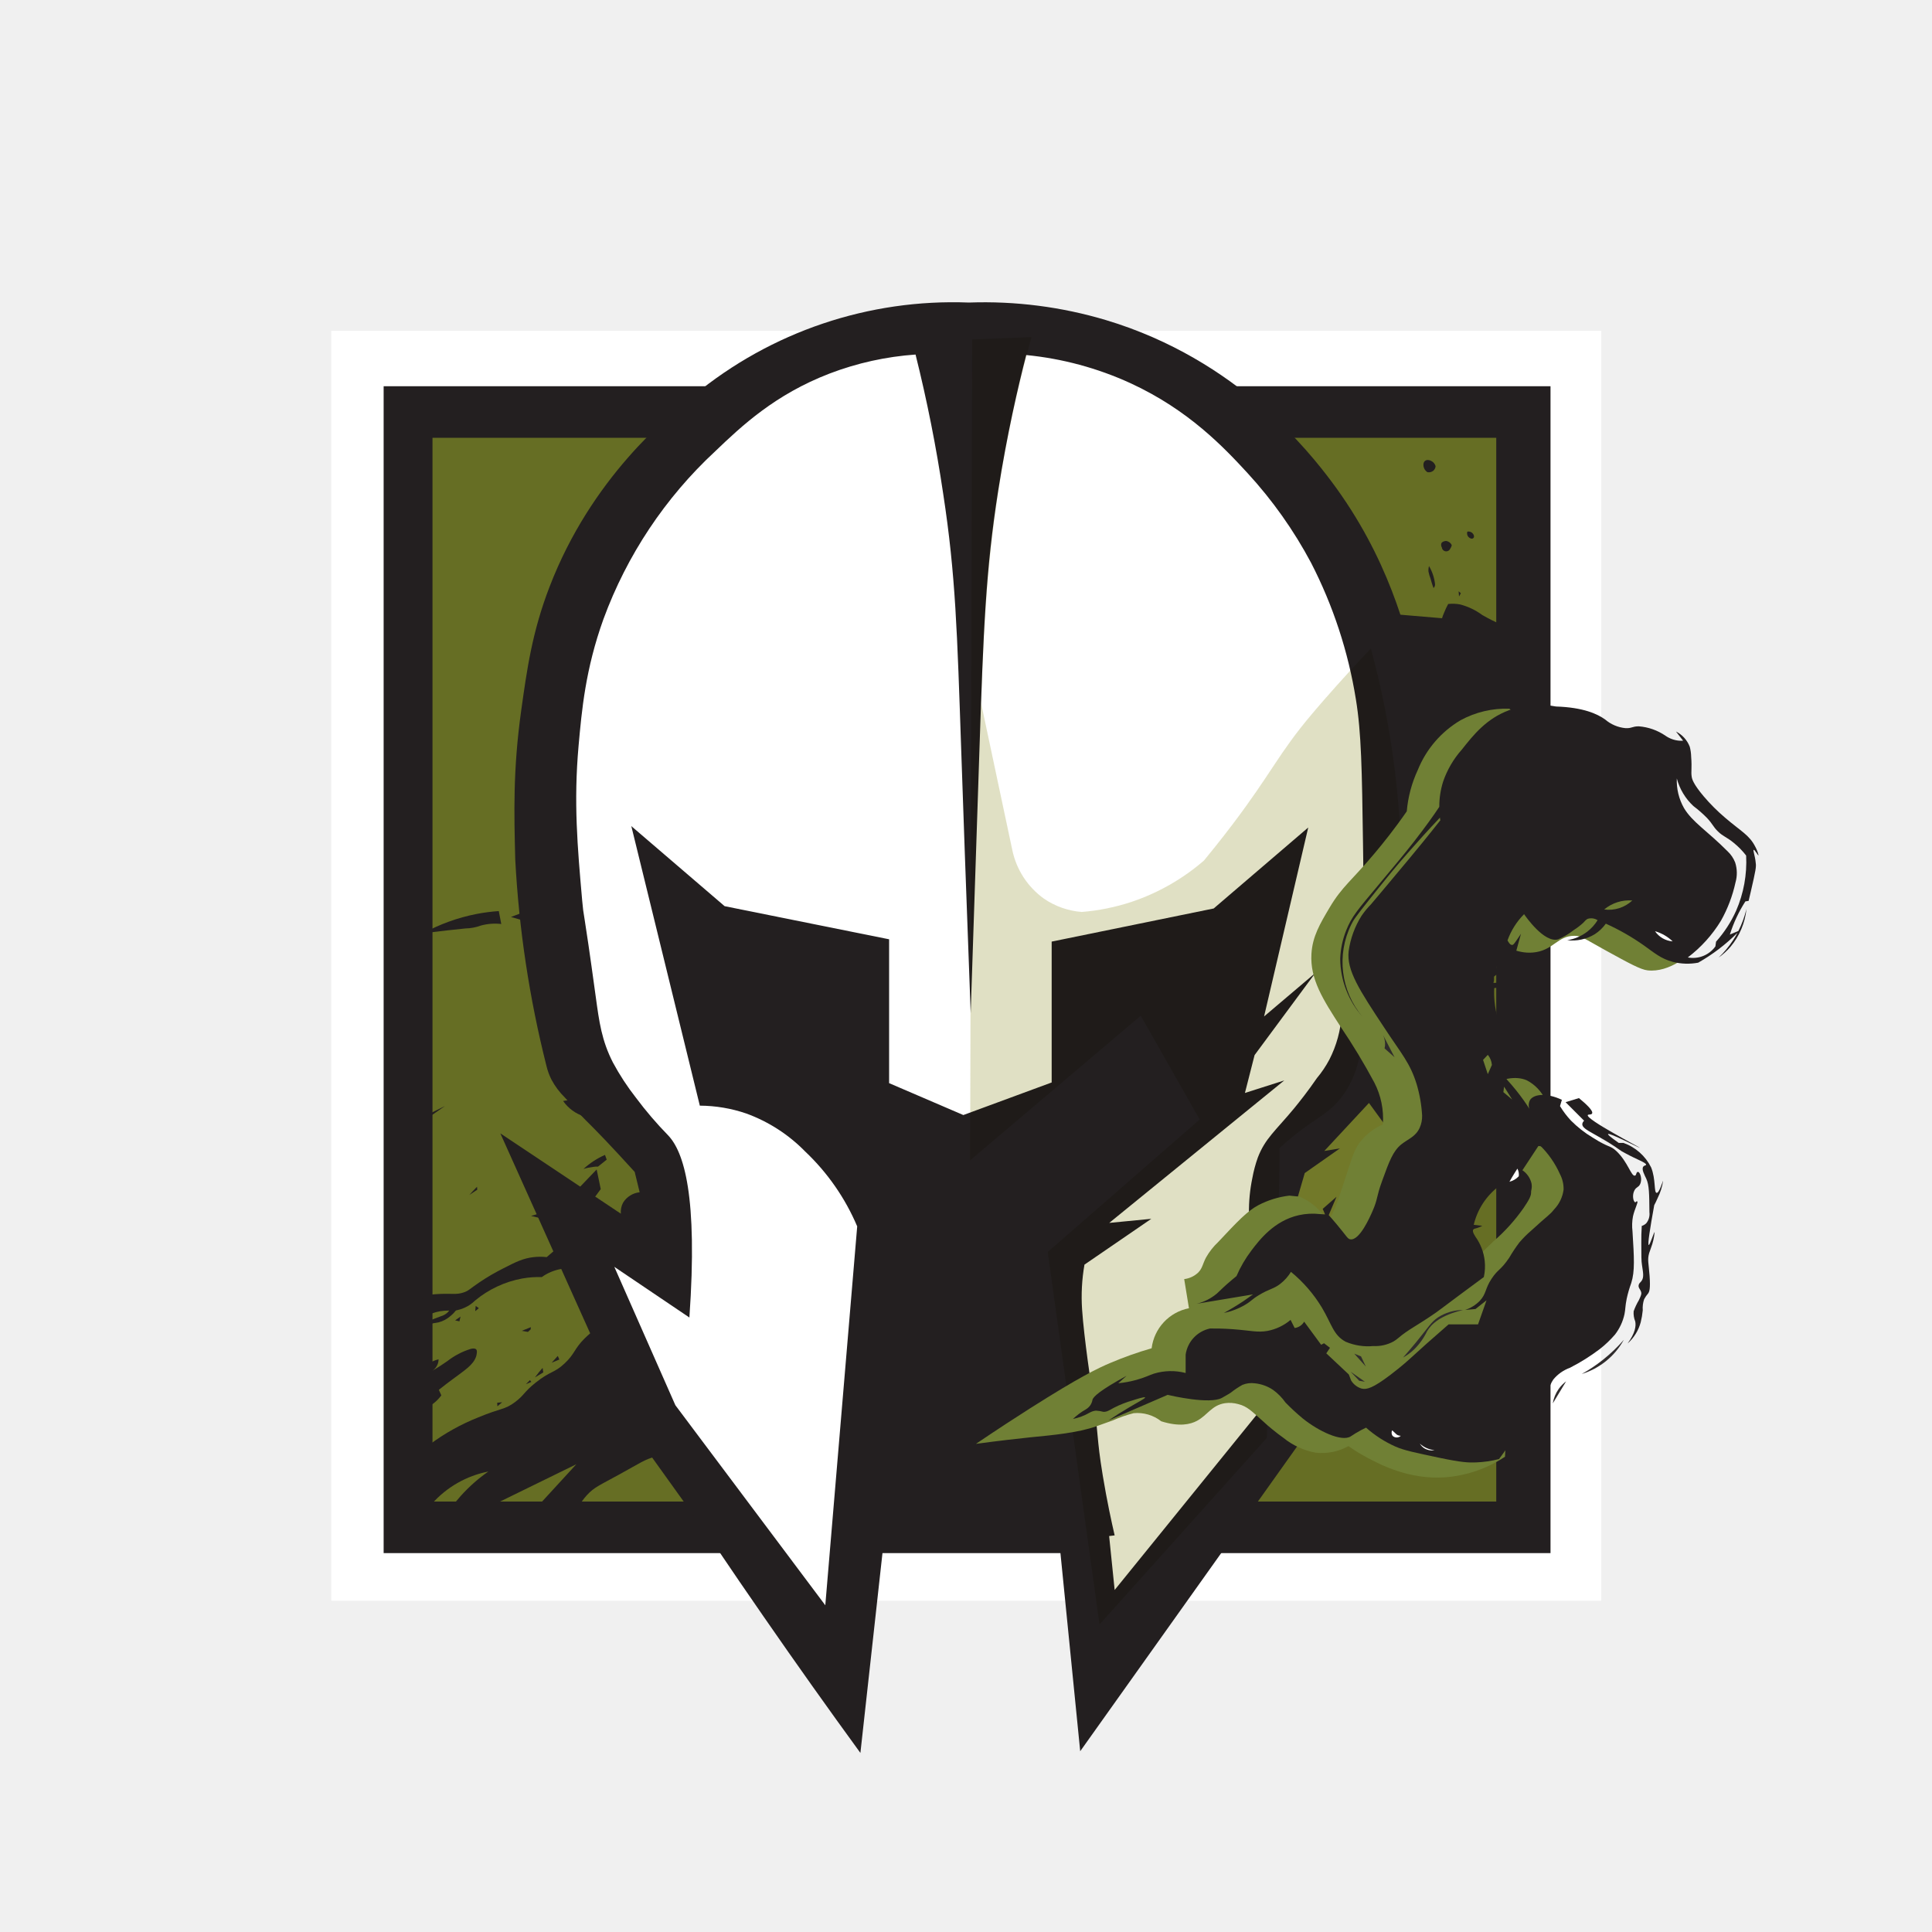
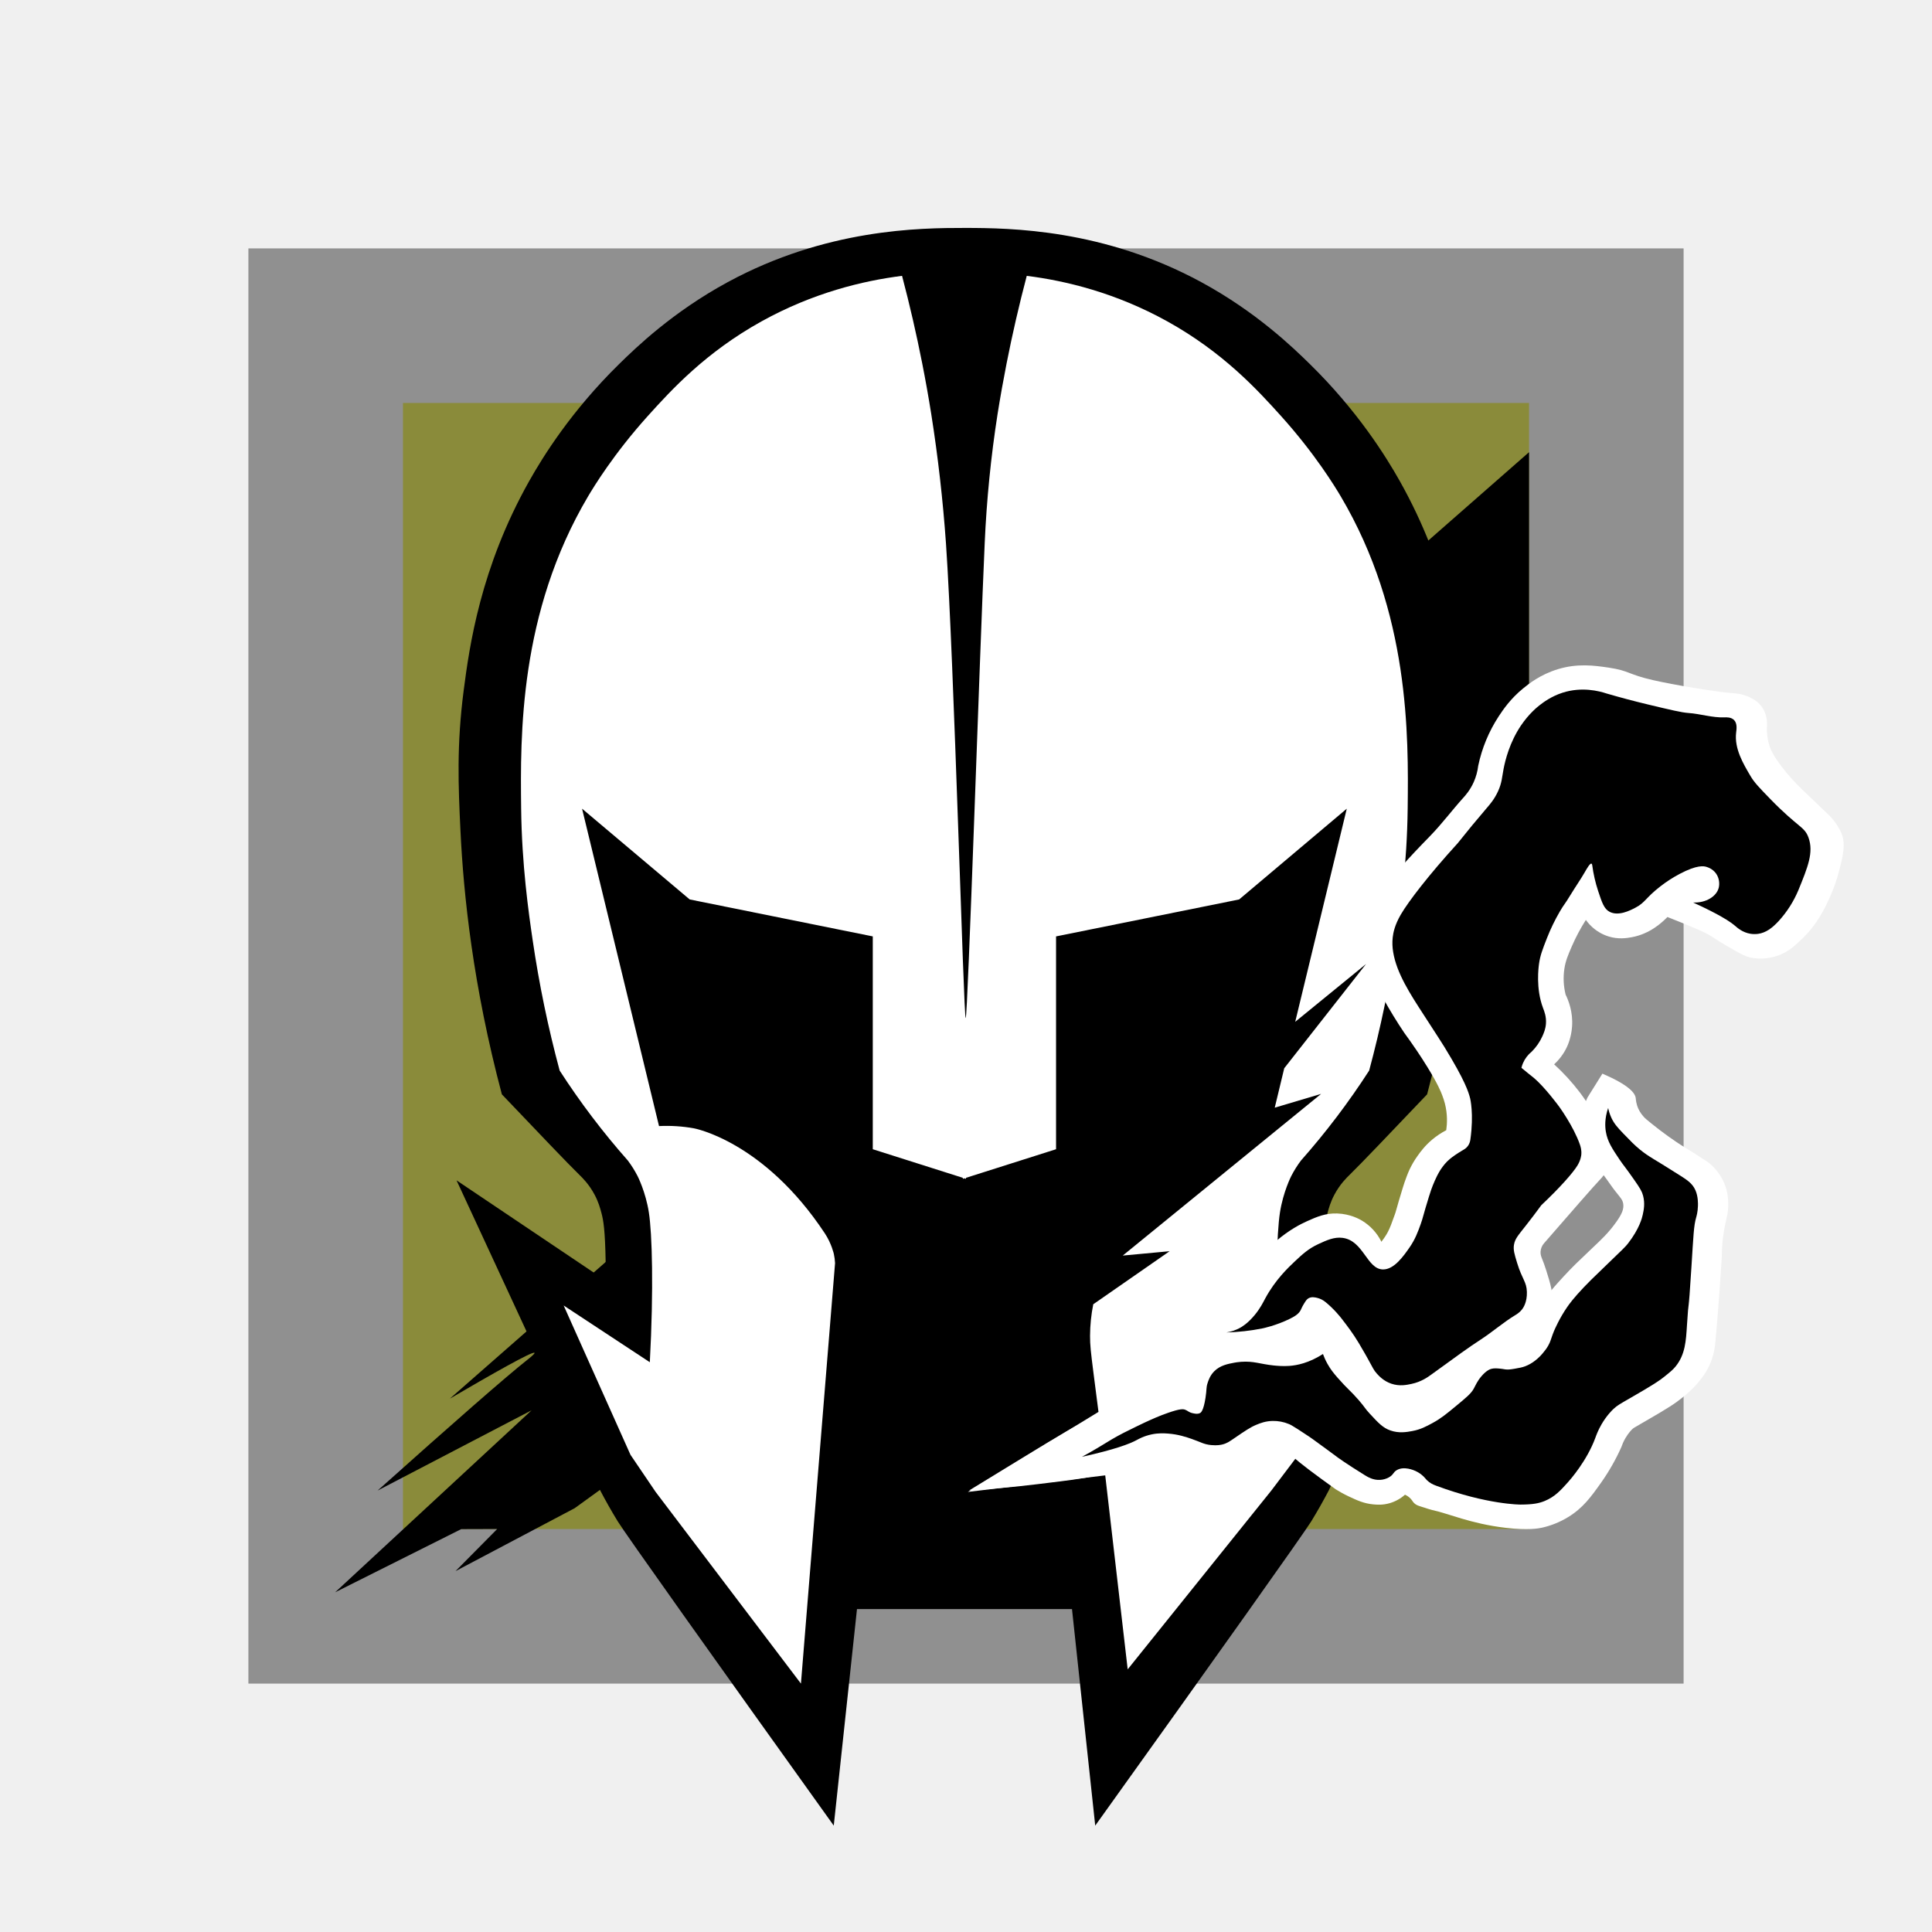
- <svg xmlns="http://www.w3.org/2000/svg" viewBox="0 0 350 350">
-   <g style="isolation:isolate">
-     <path fill="#fff" d="M60.01 59.92h230.08V290H60.01z" />
-     <path fill="#231f20" d="M69.5 69.97h211.39v211.39H69.5z" />
-     <path fill="#666e24" d="M78.35 79.31h192.71v192.71H78.35z" />
-     <path d="M90.81 167.39l-.45-2.34a33 33 0 0 0-4.06.53 33.57 33.57 0 0 0-9.63 3.48c3.38-.4 6-.71 7.62-.86a8.64 8.64 0 0 0 2.83-.53 9.81 9.81 0 0 1 3.69-.28zm1.76-1.27l1.84-.7.29 1.31-2.13-.61zM80.6 200.37l-3.11 2.17.41-.82 2.7-1.35zM86.42 215c-.12.08-1.39 1.47-1.39 1.47l1.43-.94zm11.27 4.83l-1.48.45 1.56.37-.08-.82zm-21.18 14.91a26.84 26.84 0 0 1 3.15-.33c2.27-.1 3 .16 4.26-.25 1-.31 1.11-.63 2.91-1.84a39.3 39.3 0 0 1 4.42-2.58c2.2-1.13 3.51-1.78 5.41-2a10.51 10.51 0 0 1 2.38 0l4.18-3.61 2.38 6a8.54 8.54 0 0 0-7.46 1.23 16.54 16.54 0 0 0-3.52.25 18.64 18.64 0 0 0-8.56 4 6.76 6.76 0 0 1-1.31 1 7 7 0 0 1-2.62.86 8.82 8.82 0 0 0-3.2.25 19.13 19.13 0 0 0-2.09.74s-.03-.82-.33-3.72z" fill="#231f20" />
-     <path d="M77.29 239.45c1.13-.46 2-.77 2.58-1a3 3 0 0 0 1.19-.66 2.76 2.76 0 0 0 .7-1.11l1 .49a6.06 6.06 0 0 1-1.19 1.27 5.26 5.26 0 0 1-2.09 1.11c-.73.18-1.15.08-1.52.45a1.45 1.45 0 0 0-.37.9zm5.16-.25l.78.17.2-.86-.98.69zm3.64-1.67l.09-.95.57.41-.66.54zm8.44 3.56l1.64-.66-.04.41-.49.45-1.11-.2zm5.41 5.78l1.11-1.23.28.65-1.39.58zm-3.03 2.66a21.12 21.12 0 0 1 1.39-1.72l.12.82zm-.66.82l-.98.41.74-.74.24.33zm-5.28 3.68l-.9.09.04.65.86-.74zm-13.73-6.71a5.79 5.79 0 0 1 .53-.37 5.89 5.89 0 0 1 1.68-.7 2.48 2.48 0 0 1-1.15 2.09c1.17-.69 2.1-1.31 2.74-1.76a13.22 13.22 0 0 1 4.22-2.21c.28-.07.74-.16 1 .08s.08 1 0 1.27c-.52 1.57-2 2.45-4.42 4.26-.54.4-1.35 1-2.34 1.8l.45 1a7.16 7.16 0 0 1-2.46 2.13 6.75 6.75 0 0 1-.74.33z" fill="#231f20" />
-     <path d="M76 263.21c.44-.39 1.08-.94 1.88-1.56a38.55 38.55 0 0 1 8.77-4.88c4.23-1.76 4.76-1.34 6.68-2.79 1.68-1.26 1.55-1.79 3.73-3.52 2.69-2.14 3.3-1.67 5.2-3.44s1.72-2.63 3.65-4.55a15.82 15.82 0 0 1 4.22-3l11.47 23.88a17.46 17.46 0 0 0-2.87.53c-2 .54-2.64 1.09-6.39 3.15s-4.69 2.39-6 3.81a12.14 12.14 0 0 0-1.64 2.29l-7.21-.33 6.92-7.54L89 272.8h-7c.44-.59.93-1.19 1.47-1.8a28.94 28.94 0 0 1 5-4.42 18.38 18.38 0 0 0-10.24 5.86L74.5 272zm32.09-51.35l.74 3.56-2.12 2.86-2.3-2.58 3.68-3.84zm-2.39-.09a14.26 14.26 0 0 1 3.9-2.55l.31.86-1.57 1.26c-.29 0-.59 0-.92.06a9.32 9.32 0 0 0-1.72.37zm-2.18-12.54l-1.51.22a7.32 7.32 0 0 0 3.81 2.8zM258.16 83.49c.41-.33 1.09-.08 1.46.24a1.49 1.49 0 0 1 .45.74 1.23 1.23 0 0 1-.38.78 1.29 1.29 0 0 1-1.1.29 1.54 1.54 0 0 1-.69-1c-.02-.06-.15-.73.26-1.05zM262 98a1.35 1.35 0 0 1 1 .74 1.41 1.41 0 0 1-.27.64.79.79 0 0 1-1.52-.19.91.91 0 0 1-.08-.8c.25-.39.87-.39.87-.39zm3.82-1.69a1 1 0 0 0 .12.86 1 1 0 0 0 .68.42.44.44 0 0 0 .38-.23.45.45 0 0 0 0-.37 1 1 0 0 0-.36-.5 1.07 1.07 0 0 0-.82-.18zm-6.94 6.23a2.68 2.68 0 0 0-.1 1 7.25 7.25 0 0 0 .37 1.27c.15.51.19.7.35 1.17.08.23.15.42.2.55a.89.89 0 0 0 .27-.7 8.16 8.16 0 0 0-1.09-3.28zm-5.64 8.78l8 .68c.1-.33.22-.68.37-1a14.55 14.55 0 0 1 .74-1.58 7.26 7.26 0 0 1 2.17.08 11.82 11.82 0 0 1 4 1.91 29.27 29.27 0 0 0 3.73 1.84l.41 25.34-14.38 1zm11-4.2l.08.93.33-.58-.41-.35z" fill="#231f20" />
-     <path d="M175.53 54.81a73.75 73.75 0 0 0-49.82 16.8c-4.76 3.78-18.58 15-26.14 34.66-3.17 8.22-4.11 15-5.16 22.53-1.49 10.69-1.28 18.58-1.07 26.87A194.76 194.76 0 0 0 99 193.12a11.4 11.4 0 0 0 .9 2.46 13.36 13.36 0 0 0 2.46 3.28c1.27 1.35 2.44 2.8 3.77 4.1 1.75 1.72 4.47 4.51 8.85 9.34l.9 3.69a4 4 0 0 0-3 1.88 3.6 3.6 0 0 0-.41 2l-21.83-14.55c11 24.53 19 42.26 20.73 46.13.3.68 1.23 2.8 2.62 5.57 1 2 1.88 3.63 2.46 4.67q4.14 5.75 8.28 11.55l4.8 6.74q4.36 6.47 8.89 13 8.72 12.6 17.45 24.58l4.75-43h30.81l4.26 42.69L241 253.58c4.84-13.68 27.62-80.27 15.65-131.42-1.78-7.62-5.1-21.15-15.49-35-3.77-5-16.87-22-40.8-29.17a77 77 0 0 0-24.83-3.18z" fill="#231f20" />
-     <path d="M165.86 64.23a54.22 54.22 0 0 0-15.57 3.44c-9.84 3.78-15.89 9.45-20.73 14.09a78.23 78.23 0 0 0-20.24 30.4c-3.27 9.09-3.93 16.53-4.51 23-.9 10.16-.21 18.15.66 28 .3 3.39.1.2 2.46 17.45.62 4.5 1.06 7.87 3.11 11.88a44.7 44.7 0 0 0 4.18 6.39 67.44 67.44 0 0 0 5.82 6.8c2.85 3 5.4 10.93 3.85 33l-13.6-9.18 11.06 25.07 27.16 36.24 5.78-68.64a40.37 40.37 0 0 0-9.42-13.56 28.62 28.62 0 0 0-10.65-6.88 26.34 26.34 0 0 0-8.44-1.43l-12.41-50.64 16.9 14.5 29.8 6v26.06l13.45 5.78 16-5.9v-25.52l29.35-6L237 149.91l-8 34.23 9.28-7.87-11 14.87-1.75 6.86 7.13-2.27-31.71 25.81 7.62-.74-12.11 8.3a33.9 33.9 0 0 0-.43 8.11c.34 5.14 1.73 14.27 1.84 15 1.23 8.06.72 7.91 1.91 15.12.77 4.65 1.59 8.4 2.15 10.82l-1 .12 1 9.77L229.52 254l-3.26-34.23a29.43 29.43 0 0 1 .61-6.33 23.66 23.66 0 0 1 1-3.75c1.33-3.46 3.2-4.83 6.58-8.91 1-1.23 2.48-3.08 4.12-5.47a19 19 0 0 0 2.27-3.38 20.57 20.57 0 0 0 2.21-8.11c.9-9.75 3.13-10.67 3.81-21.69.16-2.51.13-4.82.06-9.34-.19-13.33-.29-20-1.29-26.12a82.67 82.67 0 0 0-8.11-24.7A78.61 78.61 0 0 0 226 85.7c-4.24-4.6-10.63-11.41-21.2-16.28a59.14 59.14 0 0 0-18.89-5.1c-1.5 5.83-3.46 14.28-5.08 24.58-2.27 14.45-2.67 25.31-3.38 46.46-.84 25.05-1.38 41.4-1.6 48.18-.84-22.32-1.41-38.64-1.72-47.75-.73-21.26-1-31.6-3.26-46.33a262.699 262.699 0 0 0-5.01-25.23z" fill="#fff" />
-     <path d="M176.12 61.49l10.75-.41c-2 7.11-3.4 13.44-4.42 18.72a241.51 241.51 0 0 0-3.15 21.51c-.64 6.37-.93 11.77-1.15 16s-.34 7.54-.41 10.08l5.65 26.61a14.47 14.47 0 0 0 5.69 8.77 14 14 0 0 0 6.88 2.44 38.36 38.36 0 0 0 9-1.82 38.83 38.83 0 0 0 13.15-7.5c1.07-1.3 2.92-3.57 5.12-6.47 7.22-9.53 8.35-12.86 14.38-20 .92-1.1 3.41-4 6.64-7.54 1.67-1.83 3.09-3.33 4.1-4.38a158.85 158.85 0 0 1 5.43 35.7l-7.39 37.26a17.13 17.13 0 0 1-1.88 6 16.58 16.58 0 0 1-1.76 2.66c-1.75 2.15-3.41 3-5.65 4.59a50 50 0 0 0-5.31 4.28q0 6.27-.23 12.72c-.33 11.35-1 22.28-1.93 32.77l-.12 7-30.32 33.8-9.38-67.47 27.53-24L206.66 184l-30.91 26.2z" style="mix-blend-mode:multiply" fill="#848414" opacity=".25" />
-     <path d="M248 199.81l4.55 6.25-14 24L235 217.2l1.37-4.69 6.37-4.47-2.83.47z" fill="#727929" />
-     <path d="M176.8 261.57c4-2.7 7.35-4.88 9.83-6.45 9-5.71 12.26-7.26 14.56-8.23a65.19 65.19 0 0 1 7.44-2.64 8.44 8.44 0 0 1 6.76-7.25l-.86-5.28a4.43 4.43 0 0 0 2.58-1.23c.72-.76.75-1.47 1.35-2.64a11.79 11.79 0 0 1 2.21-2.83c3.52-3.75 5.28-5.63 7.31-6.7a16.23 16.23 0 0 1 5.59-1.72l1.84.18a10.44 10.44 0 0 1 3.26 2.15c1.19 1.16 1.28 1.84 1.78 1.84.86 0 1.52-1.95 3.93-9.34.75-2.29 1.13-3.47 2.21-4.79a10.72 10.72 0 0 1 3.93-2.95 14.22 14.22 0 0 0-1.54-7.56 112.77 112.77 0 0 0-6.12-10.13c-3.19-4.94-5.56-8.61-5.28-13.21.19-3.14 1.53-5.41 3.32-8.42 2.25-3.79 4-4.86 8.11-9.77 1.52-1.8 3.58-4.36 5.84-7.62a22.3 22.3 0 0 1 2-7.5 18.5 18.5 0 0 1 7.74-9 17.24 17.24 0 0 1 8.85-2.09c31.34 27.42 36.56 38.22 34.13 42.61-1.1 1.95-5.17 5.23-9.09 4.79-1.28-.14-3.35-1.28-7.5-3.56s-4.47-2.7-5.78-2.7c-2.93 0-3.7 2.4-6.88 2.95s-5.77-1.15-6.88-1.84c-7.45-4.67-7-17.34-7.87-17.33s-1.59 10.54-2.09 53.09c4.12-8.76 11.13-12.42 15.12-10.69a7.62 7.62 0 0 1 3.93 8.23c-1.38 5-9.21 4-13 9.59-1.76 2.59-2.92 7-.49 14.75l3.56-3.44a32.89 32.89 0 0 0 5.41-6c1-1.5 1.47-2.26 1.35-3.13-.25-1.86-2.53-2.53-2.58-4.42a3.06 3.06 0 0 1 .68-1.88 4.43 4.43 0 0 1 3.31-1.8c3 .2 4.54 5.58 4.85 6.64 2.11 7.15-.85 14.05-3.44 19.91a59.81 59.81 0 0 1-6.45 11.12l-1.09 18.62a22.67 22.67 0 0 1-10.86 3.73c-6.53.44-11.63-2.26-14.09-3.56a31.06 31.06 0 0 1-3.4-2.09 10 10 0 0 1-5.94 1.19 13 13 0 0 1-5.86-2.7 39.15 39.15 0 0 1-3.81-3.11c-1.88-1.66-2.72-2.6-4.38-3a5.87 5.87 0 0 0-2.38-.16c-2.41.36-3.18 2.19-5.08 3.2-1.19.63-3.17 1.12-6.47.08a7 7 0 0 0-5-1.47 23.82 23.82 0 0 0-3.77 1.31l-3 1.07c-3.34 1.17-7.67 1.58-12 2-2.19.23-5.6.61-9.8 1.18z" fill="#708035" />
-     <path fill="#2f2b2c" d="M246.56 245.72l-1.22-.49 2.09 2.33-.87-1.84zm-.32 4.42l1.02.17-2.58-1.81 1.56 1.64zm12.29-8.97c.76-1.31 2.43-2.89 6.51-3.85a8.37 8.37 0 0 0-4.55 1.35c-1.25.85-1.69 1.73-3.93 4.47-1 1.2-1.82 2.16-2.38 2.79a10.11 10.11 0 0 0 2-1.47 11.83 11.83 0 0 0 2.35-3.29zm-5.9-49.65l-2.07-4a3.77 3.77 0 0 1 .35 1.92 3.49 3.49 0 0 1-.08.49zm-2.08-3.97a5.13 5.13 0 0 0-.3-.58zm-3.62-3.21l.37.42zm-.07-.09l.07.09z" />
-     <path d="M300.11 216.1c-.51-.06-.12-2.48-1-4.63a8.93 8.93 0 0 0-5-4.42h-.86c-1.55-1.09-2-1.5-1.93-1.6.19-.32 5.74 2.56 5.78 2.5s-9.8-5.16-9.46-5.94c.08-.18.63 0 .78-.29.27-.49-1.12-1.75-2.38-2.79l-2.42.74 3.36 3.36a.92.92 0 0 0-.33.57c-.09.91 1.73 1.52 4.79 3.4 2.06 1.26 1.74 1.29 3.15 2 1.82 1 3.7 1.65 3.61 2 0 .15-.31.1-.49.33-.39.48.21 1.51.53 2.21.53 1.14.54 2.78.57 6.06a2.67 2.67 0 0 1-.57 2 2 2 0 0 1-.82.49 40.82 40.82 0 0 0-.08 3.07c0 2.23 0 3.34.12 4 .17 1.27.44 2.25-.12 2.95-.2.24-.44.39-.49.74-.08.53.42.77.49 1.39 0 .21 0 .38-.45 1.31a11.26 11.26 0 0 0-.94 2 4 4 0 0 0 .29 1.84c.17.83 0 2.11-1.39 4a7.87 7.87 0 0 0 2.38-3.85 14.7 14.7 0 0 0 .37-2.17 5.1 5.1 0 0 1 .25-2 5.52 5.52 0 0 1 .74-1.07c.2-.31.42-.8.25-3.15s-.43-2.9-.08-4.14c.1-.34.11-.26.33-.94a10.65 10.65 0 0 0 .66-2.87c-.13 0-.85 2.39-1.07 2.34s.22-2.93 1-7.21c.16-.3.38-.74.61-1.27a10.52 10.52 0 0 0 1-3.15c-.1.09-.7 2.25-1.18 2.19z" fill="#231f20" />
-     <path d="M290.4 246.33a28.57 28.57 0 0 1-3.85 2.58 13.08 13.08 0 0 0 7.62-6.19 28.57 28.57 0 0 1-3.77 3.61zm-8.03 5.29a6.32 6.32 0 0 0-1.07 2.62l2.42-4a6.26 6.26 0 0 0-1.35 1.38z" fill="#2f2b2c" />
-     <path d="M318 153.42c-1.09-2.16-2.54-2.76-5.51-5.31a33.63 33.63 0 0 1-3.85-3.85c-1.9-2.25-2.1-3.12-2.17-3.52-.16-1 .07-1.44-.1-3.67a7.86 7.86 0 0 0-.25-1.78 5.18 5.18 0 0 0-2.5-2.77l1.29 1.66a4.22 4.22 0 0 1-.74 0 5.07 5.07 0 0 1-2.46-.9 9.9 9.9 0 0 0-4.83-1.7c-1.21 0-1.26.39-2.42.33a6.62 6.62 0 0 1-3.69-1.58c-1.41-1-3.94-2.18-8.87-2.34a16.12 16.12 0 0 0-8.54.68c-4.09 1.52-6.4 4.43-8.54 7.13a17.07 17.07 0 0 0-3.38 5.78 15 15 0 0 0-.7 4.59c-1 1.52-2.57 3.71-4.57 6.28-1.77 2.27-3.63 4.5-6.31 7.7-3.92 4.68-5 5.9-6 8.44a15.41 15.41 0 0 0-1.07 5.12 16.07 16.07 0 0 0 4.06 10.51 15.36 15.36 0 0 1-2.05-16.74c.36-.75.69-1.29 3.56-4.88 3-3.74 4.5-5.62 7-8.44 1.45-1.66 3.3-3.72 5.51-6.05 0 .17 0 .33.07.48-2.26 2.87-4.15 5.17-5.49 6.78-4.46 5.36-6.69 8-7.07 8.44a15.14 15.14 0 0 0-1.72 2.09 16.21 16.21 0 0 0-2.34 6.41c-.39 3.47 1.91 7 6.51 13.95 3 4.58 4.62 6.28 5.8 10.12a24.49 24.49 0 0 1 1 5.72 5.09 5.09 0 0 1-.45 2.23c-.75 1.61-2 1.94-3.34 3-1.49 1.23-2.15 3-3.46 6.62-1.08 2.94-.73 3.17-1.74 5.47-.5 1.14-2.34 5.32-4 5.1-.53-.07-.65-.55-2.52-2.77-.59-.71-1.09-1.27-1.41-1.62l1.41-3.32-2.5 2.19.43 1-.94-.06a11.64 11.64 0 0 0-3.81.2c-4.48 1-7.16 4.51-8.6 6.41a22.13 22.13 0 0 0-2.7 4.63c-.4.32-1 .82-1.72 1.45-1 .89-1.37 1.31-1.82 1.7a9 9 0 0 1-3.67 1.86l10.21-1.7q-.85.62-1.78 1.25c-1.21.8-2.38 1.5-3.5 2.11a12.43 12.43 0 0 0 3.89-1.5c1.13-.67 1.11-.92 2.44-1.72 1.93-1.18 2.63-1.07 3.91-2.07a8.11 8.11 0 0 0 1.91-2.15 25.17 25.17 0 0 1 5.59 6.45c1.82 3.05 2.07 5 4.32 6.21a10.36 10.36 0 0 0 5 .78 6.92 6.92 0 0 0 3.65-.82 5.79 5.79 0 0 0 .88-.63c1.87-1.6 3.31-2.17 6.82-4.61.83-.58.42-.32 4.38-3.26l4.3-3.18a9.12 9.12 0 0 0 .16-2.93 9.31 9.31 0 0 0-1.68-4.38c-.51-.78-.51-1.12-.39-1.29s.28-.15.72-.29a5.73 5.73 0 0 0 .92-.39l-1.56-.18a12.31 12.31 0 0 1 4.57-7l.08 7.78a19.63 19.63 0 0 0 3.81-3.77c1.35-1.76 2.3-3 2-4.55a4 4 0 0 0-1.64-2.35l3.05-4.63a16.81 16.81 0 0 1 3.75 5.33 5.76 5.76 0 0 1 .66 2.81 6.39 6.39 0 0 1-1.74 3.61c-.83 1.05-1.07 1-4.12 3.81a19.89 19.89 0 0 0-2.15 2.15 27.81 27.81 0 0 0-1.84 2.77c-1.59 2.35-2 2-3.2 3.81s-.93 2.71-2.13 4a6.73 6.73 0 0 1-2.65 1.65l1.87-.17 2-1.58-1.54 4.36h-5.33c-3 2.6-5.37 4.72-7 6.22 0 0-1.31 1.23-3.53 2.92-3.2 2.43-4.32 2.72-5.25 2.49a3.38 3.38 0 0 1-1.87-1.44l-.43-1.11-4.08-3.83.67-1-1.08-.83-.52.28-3.08-4.19a2.31 2.31 0 0 1-1.72 1.15l-.74-1.47a9.1 9.1 0 0 1-4.2 2c-1.82.32-3-.07-6.21-.31-1.79-.13-3.26-.14-4.18-.13a5.65 5.65 0 0 0-4.42 4.74v3.32a10.56 10.56 0 0 0-5.72.11c-.91.3-1.64.71-3.2 1.14a19.66 19.66 0 0 1-3.29.61l1.51-1.35c-4.7 2.56-6.05 3.77-6.18 4.36a2.5 2.5 0 0 1-.41 1 2.58 2.58 0 0 1-.79.72 12.19 12.19 0 0 0-2.34 1.74 10.07 10.07 0 0 0 3-1.13 2.82 2.82 0 0 1 1.17-.38 6.84 6.84 0 0 1 1.38.22c.65 0 1-.27 1.87-.74a18.71 18.71 0 0 1 3.44-1.35c.49-.16 2.14-.7 2.21-.52s-1.2.79-3 1.87a71.03 71.03 0 0 0-3.63 2.3l10.72-4.64c.8.19 7.63 1.75 9.83.55.94-.51 1.57-.92 1.57-.92a16.14 16.14 0 0 1 2.15-1.44 4.4 4.4 0 0 1 2.27-.28 7.21 7.21 0 0 1 3.26 1.18 9.69 9.69 0 0 1 2.27 2.3 40.27 40.27 0 0 0 3.13 2.89c2.81 2.27 7 4.28 8.66 3.26a21.22 21.22 0 0 1 1.94-1.17c.37-.2.67-.34.86-.43a20.77 20.77 0 0 0 5.35 3.44c1.57.69 3.66 1.12 7.84 2s5.38.91 6.73.86a19.64 19.64 0 0 0 4.18-.61l9-12.41a5.18 5.18 0 0 1 .83-2 6.94 6.94 0 0 1 3-2.12 36.52 36.52 0 0 0 5.44-3.41 19.86 19.86 0 0 0 2.73-2.61 9.26 9.26 0 0 0 1.72-3.69c.19-.94.12-1.43.4-2.8a21.31 21.31 0 0 1 .83-2.86c.67-2.12.52-4.54.22-9.37a8.78 8.78 0 0 1 .09-2.7c.29-1.32 1-2.6.77-2.7s-.21.19-.37.15c-.34-.08-.61-1.3-.12-2.18.33-.61.73-.51 1-1.08.47-.92 0-2.23-.37-2.24s-.24.59-.55.68c-.68.18-1.29-2.51-3.38-4.46-1.16-1.08-1.24-.5-4.27-2.43a19.9 19.9 0 0 1-3.93-3.07 15.42 15.42 0 0 1-2-2.64l.34-1.14c-2.68-1.26-5-1.08-5.75 0a2 2 0 0 0-.15 1.63c-.22-.36-.55-.89-1-1.51a39.46 39.46 0 0 0-3-3.72c-1-1.18-1.66-3.4-.49-8a17.56 17.56 0 0 1-1.81-6.21 17.12 17.12 0 0 1-.06-2.43l2.21-.25q.28.38.43.34t.15-1.26l-2.92.25.09-.52a5 5 0 0 1 0-.62l.08-.08A3.47 3.47 0 0 1 273 176a6.44 6.44 0 0 0-1-.45 6.29 6.29 0 0 0-.93-.23 3.75 3.75 0 0 1 1.2-1.7 4 4 0 0 1 2.27-.83l1-3.63-.37.55c-.82 1.23-1 1.46-1.19 1.47s-.44 0-.88-.82a12.89 12.89 0 0 1 3-4.75c.31.45 3.64 5.24 6.15 4.57a12.43 12.43 0 0 0 2.89-1.72 11.7 11.7 0 0 0 1.64-1.25c.38-.38.52-.61.86-.76a2.16 2.16 0 0 1 1.78.25 7.86 7.86 0 0 1-1.86 2.07 8 8 0 0 1-3.65 1.56 7.87 7.87 0 0 0 5-1.09 7.47 7.47 0 0 0 2-1.91 41.56 41.56 0 0 1 6.88 3.93c1.85 1.31 3.11 2.44 5.28 3a10.69 10.69 0 0 0 4.57.14 33.28 33.28 0 0 0 7.12-5.42c-.23.44-.49.89-.79 1.34a17.79 17.79 0 0 1-2.62 3.15 11.76 11.76 0 0 0 2.13-1.93 12.65 12.65 0 0 0 2.91-6.88 18 18 0 0 1-1.47 4l-1.54.64a25.07 25.07 0 0 1 2.81-6l.59-.1.39-1.66c.91-3.94 1-4.51.9-5.18-.11-1.32-.55-2.33-.37-2.4s.79 1.09.88 1a5.83 5.83 0 0 0-.58-1.54zM314.51 165a21.93 21.93 0 0 1-3.63 5.59l-.12.86a5 5 0 0 1-5 2 24.07 24.07 0 0 0 6-6.64 25 25 0 0 0 2.64-6.94 6.24 6.24 0 0 0-.06-3.63 5.52 5.52 0 0 0-1.35-2c-3.73-3.75-6.42-5.31-7.93-7.87a10.06 10.06 0 0 1-1.29-5.35 10.51 10.51 0 0 0 3 5 22 22 0 0 1 2.46 2.15c1.13 1.21 1.05 1.53 2 2.46s1.58 1 2.89 2.09a13.7 13.7 0 0 1 2.21 2.27 22.22 22.22 0 0 1-1.82 10.01z" fill="#231f20" />
-     <path d="M290.61 164.76a7.1 7.1 0 0 1 5.1-1.63 6.23 6.23 0 0 1-5.1 1.63z" fill="#708035" />
-     <path d="M299.82 168.7a4.27 4.27 0 0 0 3.2 1.84 7.6 7.6 0 0 0-3.2-1.84z" fill="#fff" />
-     <path d="M269.53 191.09a3.26 3.26 0 0 1 .74 1.84l-.74 1.66-.86-2.58zm2.95 5.77l1.47 2.34-1.6-1.35.13-.99z" fill="#708035" />
-     <path d="M273.43 214.12q.46-.83 1-1.69l.46-.72a2.32 2.32 0 0 1 .25 1.38 3.48 3.48 0 0 1-1.71 1zm-21.23 44.99a1 1 0 0 0 .07 1 1.08 1.08 0 0 0 1.5 0 1.4 1.4 0 0 1-.77-.25 5.74 5.74 0 0 1-.44-.42zm5.02 2.42a2.49 2.49 0 0 0 .76.81 2.65 2.65 0 0 0 1.9.37 4.55 4.55 0 0 1-2.66-1.18z" fill="#fff" />
-   </g>
+ <svg xmlns="http://www.w3.org/2000/svg" viewBox="0 0 350 350" style="enable-background:new 0 0 350 350" xml:space="preserve">
+   <switch>
+     <g>
+       <path style="opacity:.4" d="M45 45h260v260H45z" />
+       <path style="fill:#8a8b3a" d="M73 73h204v204H73z" />
+       <path d="M277 81.917 81.5 253.375c7.433-4.348 15.078-8.696 15.333-8.292.099.157-.942.974-1.292 1.25-3.909 3.092-13.208 11.237-27.134 23.697l27.898-14.544-35.594 32.974 22.847-11.448 6.517-.021-7.554 7.633 21.59-11.403 21.528-15.583L277 164V81.917z" />
+       <path d="M239.7 232.012c0-.722.005-1.862.029-3.262.104-6.006.415-7.69.764-9 .236-.889.539-1.999 1.25-3.333 1.019-1.913 2.237-3.083 2.729-3.563 2.169-2.117 7.183-7.388 14.063-14.604 5.236-19.699 6.946-36.177 7.5-47.75.388-8.098.706-15.488-.583-25.417-1.039-7.998-3.026-22.234-11.884-37.963-2.506-4.448-7.618-12.669-16.228-21.12-3.088-3.031-9.741-9.474-19.722-14.889-17.688-9.597-34.479-9.811-42.785-9.819-8.323-.009-25.219.17-43 9.819-9.983 5.417-16.639 11.863-19.722 14.889-8.609 8.451-13.721 16.672-16.227 21.121-8.858 15.728-10.846 29.965-11.884 37.962-1.289 9.929-.971 17.318-.583 25.417.554 11.573 2.264 28.051 7.5 47.75 6.88 7.216 11.894 12.487 14.063 14.604.492.48 1.71 1.65 2.729 3.563.711 1.334 1.014 2.445 1.25 3.333.349 1.31.66 2.994.764 9 .024 1.4.029 2.54.029 3.262l-27.043-18.179 26 56.125a96.348 96.348 0 0 0 3.198 5.648c1.267 2.075 17.223 24.535 39.136 55.123l4.208-39.229h38.951l4.208 39.229c21.913-30.588 37.869-53.048 39.136-55.123a98.465 98.465 0 0 0 3.198-5.648l26-56.125-27.044 18.179z" />
+       <path style="fill:#fff" d="M242.869 89.889c-.952-1.607-4.612-7.655-10.778-14.5-4.314-4.79-10.523-11.567-20.62-17.169-9.355-5.19-18.425-7.362-25.464-8.247a257.176 257.176 0 0 0-3.654 15.864 253.874 253.874 0 0 0-1.632 9.157 212.38 212.38 0 0 0-2.333 23.396c-.881 19.271-3.068 86.056-3.444 86.056-.371-.001-2.116-64.884-3.568-85.935a273.833 273.833 0 0 0-2.674-23.516 248.845 248.845 0 0 0-1.632-9.157 257.176 257.176 0 0 0-3.654-15.864c-7.038.885-16.109 3.057-25.464 8.247-10.097 5.602-16.305 12.38-20.62 17.169-6.166 6.845-9.826 12.893-10.778 14.5-12.542 21.174-12.292 43.434-12.144 56.529.116 10.261 1.354 18.907 2.089 23.916a205.39 205.39 0 0 0 4.889 23.611 135.328 135.328 0 0 0 12.361 16.306 19.605 19.605 0 0 1 1.765 2.825s1.452 2.836 2.034 6.571c.589 3.779.89 13.789.174 27.132l-15.611-10.278 12.111 27.056 4.556 6.722L145.097 305l6.181-76.167a10.041 10.041 0 0 0-.218-1.663s-.41-1.886-1.63-3.731c-11.084-16.761-23.744-19.039-23.744-19.039a28.075 28.075 0 0 0-6.297-.401l-13.944-57.5 19.5 16.444 33.167 6.694v38.556l16.314 5.179v.183l.287-.091.288.091v-.183l16.314-5.179v-38.555l33.167-6.694 19.5-16.444-9.342 38.611 12.833-10.472-14.821 18.884-1.721 7.144 8.403-2.5-35.938 29.292 8.493-.792-13.833 9.611a29.511 29.511 0 0 0-.583 5.718c-.007 1.68.131 2.862.611 6.65.376 2.97.694 5.421.917 7.132a6653.184 6653.184 0 0 0-23.667 14.5l24.889-3 4.069 35.139L230.334 270l4.869-6.444 12.111-27.056-15.611 10.278c-.716-13.343-.415-23.352.174-27.132.582-3.735 2.034-6.571 2.034-6.571a19.548 19.548 0 0 1 1.765-2.825 135.291 135.291 0 0 0 12.361-16.306 205.39 205.39 0 0 0 4.889-23.611c.734-5.009 1.973-13.655 2.089-23.916.146-13.095.397-35.354-12.146-56.528z" />
+       <path style="fill:#fff" d="m290.292 194.5-2.708 4.333c-1.064 2.215-1.176 4.017-1.125 5.125.176 3.833 2.648 7.085 4.106 9.002.706.929 1.338 1.914 2.06 2.831.921 1.169 1.278 1.504 1.417 2.167.226 1.083-.328 2.1-1.125 3.25-1.44 2.077-2.792 3.314-4.557 4.986-2.344 2.221-3.545 3.364-4.985 4.93-1.489 1.621-2.233 2.431-2.917 3.417-1.864 2.689-3.567 6.494-4.944 7.554a5.389 5.389 0 0 1-1.99.939 4.56 4.56 0 0 1-.351.056 11.476 11.476 0 0 0-.935-.125l-.068-.006c-.318-.03-.753-.07-1.251-.07-.707 0-1.358.08-1.99.246-1.562.408-3.019 1.386-4.329 2.907-.992 1.151-1.491 2.131-1.822 2.78-.043.085-.085.168-.129.251-.288.317-1.214 1.081-2.111 1.821-1.641 1.354-2.32 1.915-3.405 2.504-1.021.555-1.503.806-2.204.934-.39.072-.759.139-1.055.139a.948.948 0 0 1-.335-.047c-.266-.147-1.054-.996-1.688-1.679-.337-.363-.416-.471-.609-.731a23.762 23.762 0 0 0-1.32-1.642c-.862-.995-1.436-1.563-1.991-2.113-.513-.508-.997-.987-1.838-1.948-.595-.679-.914-1.079-1.233-1.649a7.658 7.658 0 0 1-.502-1.093l-2.15-5.86-5.249 3.378c-1.277.822-2.536 1.283-3.74 1.371a7.573 7.573 0 0 1-.562.019c-.598 0-1.128-.055-1.446-.089-.666-.069-1.236-.178-1.84-.292-1.04-.197-2.218-.421-3.733-.421-.384 0-.779.015-1.174.044-.616.045-1.216.122-1.782.229-1.535.29-4.103.774-6.259 2.945-1.621 1.632-2.186 3.399-2.428 4.154-.155.485-.25.905-.312 1.272-.989.071-2.115.347-3.715.903a38.473 38.473 0 0 0-2.497.962 80.957 80.957 0 0 0-3.706 1.706l-.065.032a125.897 125.897 0 0 0-4.752 2.27c-4.164 2.098-7.024 3.829-13.299 7.657a6817.673 6817.673 0 0 0-10.067 6.152 214.52 214.52 0 0 0 12.333-1.125c6.715-.81 10.072-1.215 12.248-2.081.353-.141 3.016-1.211 5.794-1.752 0 0 2.195-.427 4.575-.384.337.006.547.022.687.032 1.24.089 2.239.436 3.042.715.422.147.743.276 1.082.414.905.367 1.931.782 3.569.946.419.042.836.063 1.241.063.921 0 1.802-.11 2.621-.326 1.608-.425 2.627-1.124 3.526-1.741l.188-.129c1.722-1.177 2.444-1.664 3.023-1.901.474-.195.761-.306 1.137-.314h.007s.554-.001 1.092.085c1.24.197 2.555 1.444 2.556 1.444 1.163 1.102 3.822 3.094 7.668 5.85.55.345 1.372.828 2.416 1.317 1.454.681 2.688 1.259 4.389 1.417.693.064 1.729.15 3-.222a7.236 7.236 0 0 0 2.75-1.528 3.14 3.14 0 0 1 1.028.722c.316.34.361.55.667.833.339.315.687.43 1.167.583 1.24.396 1.859.594 2.071.637 2.815.576 6.948 2.482 13.311 3.224 4.129.481 6.011.1 6.59-.028a15.649 15.649 0 0 0 4.722-1.917c2.686-1.641 4.139-3.651 5.978-6.249a38.062 38.062 0 0 0 3.656-6.415l.029-.08c.119-.327.318-.875.704-1.541.582-1.004 1.187-1.583 1.254-1.645.194-.182.267-.235 1.684-1.049l.346-.199c4.506-2.591 5.737-3.415 6.944-4.388 1.105-.89 1.95-1.636 2.766-2.584.496-.577 1.445-1.694 2.177-3.23.909-1.905 1.075-3.596 1.17-4.662.595-6.664.958-12.272 1.125-15 .009-2.583.325-4.602.625-6 .266-1.241.533-2.056.542-3.458.005-.781-.001-2.249-.708-3.958-.165-.4-.871-2.025-2.51-3.489-.335-.299-1.058-.763-2.49-1.678-2.271-1.451-2.319-1.417-3.625-2.292a57.703 57.703 0 0 1-2.906-2.076c-.155-.118-.304-.234-.601-.465-2-1.557-2.261-1.834-2.41-2-.275-.308-.696-.786-1.027-1.514-.415-.913-.45-1.691-.473-1.903-.103-.968-1.28-2.407-6.04-4.46z" />
+       <path d="M239.667 245.292c.166.452.429 1.09.833 1.812.552.986 1.116 1.68 1.833 2.5 1.859 2.124 2.291 2.285 3.812 4.042 1.231 1.421 1.023 1.402 2.042 2.5 1.539 1.659 2.332 2.514 3.688 2.993 1.56.551 2.977.291 3.958.111 1.514-.278 2.541-.835 3.688-1.458 1.51-.82 2.448-1.594 4.201-3.042 1.826-1.507 2.738-2.26 3.222-3.111.394-.693.635-1.394 1.444-2.333.913-1.06 1.554-1.268 1.806-1.333.519-.136 1.069-.075 1.583-.028.627.058.784.155 1.347.16.104.001.442.001 1.271-.146.922-.163 1.383-.245 1.938-.458a6.955 6.955 0 0 0 1.75-1 8.525 8.525 0 0 0 1.5-1.472c.259-.313.576-.697.889-1.25.405-.716.465-1.112.806-2.028.314-.845.607-1.433.944-2.111a24.29 24.29 0 0 1 1.611-2.74c.493-.727 1.246-1.747 3.089-3.696.874-.924 1.442-1.475 3.495-3.453 3.859-3.718 4.045-3.887 4.521-4.5 2.066-2.666 2.542-4.642 2.66-5.185.189-.866.436-2.061.057-3.472-.207-.773-.519-1.301-1.655-2.927-1.643-2.352-1.864-2.497-2.611-3.611-1.32-1.969-2.172-3.24-2.472-5.028-.149-.887-.244-2.385.417-4.306.088.434.253 1.067.583 1.778.466 1.001 1.045 1.692 2.13 2.817 1.375 1.426 2.063 2.139 3.037 2.933 1.706 1.391 2.449 1.618 7.417 4.792 1.148.734 2.088 1.352 2.625 2.542.522 1.156.485 2.459.472 2.903-.03 1.074-.264 1.866-.324 2.076-.436 1.53-.487 3.167-.857 9.022-.624 9.88-.447 4.768-.806 10.472-.178 2.832-.3 5.313-2.056 7.486-.487.603-.996 1.013-2.014 1.833-.915.737-1.893 1.413-6.299 3.947-1.779 1.023-2.255 1.278-2.951 1.928-.206.193-1.218 1.154-2.167 2.792-.643 1.11-.957 2.012-1.103 2.409-1.526 4.168-4.557 7.605-4.967 8.063-1.341 1.499-2.398 2.654-4.222 3.403-1.055.433-2.144.639-4.362.65 0 0-6.027.03-15.272-3.41-.563-.209-1.151-.469-1.688-.997-.267-.263-.314-.388-.623-.688a5.441 5.441 0 0 0-1.472-1c-.256-.114-2.073-.926-3.389-.139-.666.398-.558.82-1.405 1.3a3.684 3.684 0 0 1-1.63.461c-1.238.067-2.204-.515-2.804-.888-3.45-2.143-4.803-3.143-4.803-3.143-1.253-.925-2.697-2.003-4.573-3.355 0 0-.919-.662-2.688-1.792-1.047-.669-1.321-.809-1.625-.938a7.281 7.281 0 0 0-2.958-.562c-1.297.028-2.241.406-2.927.688-1.089.447-2.041 1.098-3.944 2.398-.857.585-1.335.944-2.171 1.164-.292.077-.985.232-2.088.122-1.368-.137-1.84-.529-3.509-1.108-1.017-.353-2.463-.844-4.323-.978-.675-.049-1.681-.114-2.927.145-1.415.294-2.392.849-2.694 1.014-1.325.722-4.012 1.739-9.958 3.056.346-.188.869-.475 1.5-.833 1.934-1.098 2.581-1.555 3.861-2.306 1.592-.933 2.821-1.531 4.528-2.361.651-.317 1.915-.935 3.556-1.639a34.037 34.037 0 0 1 2.167-.833c2.195-.762 2.715-.699 3.098-.556.491.184.617.449 1.292.609.373.088.931.22 1.383-.005.171-.085.633-.374 1.005-2.77.247-1.591.093-1.785.37-2.651.155-.486.441-1.376 1.213-2.154 1.062-1.069 2.455-1.332 3.639-1.556.169-.032.612-.111 1.221-.156 2.293-.168 3.483.408 5.862.656.502.052 1.657.173 2.889.083 1.357-.1 3.521-.506 6.084-2.154z" />
+       <path style="fill:#fff" d="M282.25 121.222c-3.202.967-5.322 2.671-6.333 3.5-2.302 1.887-3.596 3.814-4.417 5.056a26.144 26.144 0 0 0-3.71 8.961 10.24 10.24 0 0 1-.79 2.899c-.667 1.515-1.541 2.477-1.889 2.861-2.056 2.273-3.89 4.747-6.028 6.944-4.047 4.16-7.139 7.374-9.622 11.699-.8 1.394-1.835 3.421-2.133 6.152-.046.424-.198 1.987.127 4.016.206 1.285.654 3.085 3.156 7.605a84.2 84.2 0 0 0 3.806 6.222c.601.817 1.4 1.93 2.306 3.278a86.101 86.101 0 0 1 1.861 2.889c1.913 3.114 2.455 4.478 2.708 5.167.166.452.313.852.458 1.417.514 1.995.414 3.724.25 4.861a14.071 14.071 0 0 0-2.556 1.708c-1.321 1.113-2.106 2.197-2.611 2.903a15.97 15.97 0 0 0-1.463 2.469c-.219.47-.379.883-.524 1.259a31.024 31.024 0 0 0-.748 2.186c-.605 1.959-.883 2.954-1.068 3.613-.103.369-.162.579-.231.794-.052.16-.096.284-.129.377-.562 1.565-.842 2.347-1.225 3.079-.24.46-.617 1.096-1.194 1.806a9.285 9.285 0 0 0-3.5-3.806c-.422-.254-2.118-1.227-4.514-1.306-2.122-.07-3.663.599-5.444 1.396-1.158.518-3.237 1.569-5.608 3.602-1.687 1.447-4.252 4.016-6.395 8.054l-.163.307c-.318.602-.618 1.171-1.176 1.846-.509.617-1.019.984-1.21 1.128-.768.576-.739.686-1.927 1.688-3.666 3.092-7.055 4.678-6.792 6.104.392 2.121 8.598 2.431 8.644 2.431h.043l.11-.002a44.551 44.551 0 0 0 7.394-.838c.323-.065 3.189-.668 6.236-2.182.87-.432 1.879-1.01 2.767-1.891.138.16.245.291.311.375 1.142 1.482 1.9 2.465 2.84 4.023.741 1.228 1.484 2.568 1.545 2.678l.005.008c.202.365.365.667.502.923.559 1.036.963 1.784 1.812 2.723.512.566 2.069 2.288 4.689 3.189 1.083.372 2.224.561 3.389.561 1.246 0 2.259-.214 2.865-.341l.065-.014c2.822-.593 4.691-1.952 5.489-2.532 4.528-3.291 6.797-4.94 8.719-6.184 1.131-.732 2.158-1.502 3.151-2.246 1.065-.799 2.072-1.554 3.071-2.155.192-.116.336-.205.561-.36.987-.678 1.718-1.426 2.064-1.853 1.133-1.396 1.325-3.265 1.396-3.958.212-2.066-.307-3.717-1.068-6.144a30.342 30.342 0 0 0-.858-2.38 2.454 2.454 0 0 1-.178-1.018 2.54 2.54 0 0 1 .647-1.559c5.192-5.967 8.975-10.317 10.187-11.586.214-.224.845-.873 1.229-1.917.284-.772.338-1.5.312-2.2-.091-2.393-1.134-4.643-1.562-5.529a36.31 36.31 0 0 0-3.688-6.062 37.774 37.774 0 0 0-4.667-5.104 10.042 10.042 0 0 0 2.271-3.042c.173-.358.837-1.787.979-3.792.188-2.645-.645-4.73-1.167-5.792a12.01 12.01 0 0 1-.229-4.667c.219-1.444.655-2.469 1.354-4.083a34.467 34.467 0 0 1 2.542-4.785 7.968 7.968 0 0 0 1.639 1.708c.39.301 1.259.912 2.486 1.292 1.782.551 3.293.296 4.167.139 3.368-.608 5.543-2.737 6.321-3.5l.166-.165a145.207 145.207 0 0 0 2.517 1.007c2.178.898 3.267 1.347 4.162 1.783 1.591.776 1.371.876 4.156 2.49 2.081 1.206 3.141 1.813 4.073 2.031 2.297.537 4.226-.042 4.823-.229 2.022-.634 3.239-1.769 4.594-3.062 2.89-2.759 4.261-5.748 5.167-7.771a29.072 29.072 0 0 0 1.583-4.521c.748-2.863 1.279-5.005.396-7.021a10.856 10.856 0 0 0-1.542-2.438c-.471-.566-.861-.918-1.333-1.354-1.01-.933-1.977-1.912-2.979-2.854-1.494-1.404-3.483-3.291-5.396-5.938-1.056-1.461-1.469-2.296-1.75-3.167a9.622 9.622 0 0 1-.438-3.521c.035-.581.061-2.297-1.104-3.729-.713-.877-1.589-1.3-2.104-1.542-1.245-.585-2.347-.659-2.684-.684-3.553-.261-11.178-1.581-14.691-2.379-4.708-1.07-4.282-1.716-8.132-2.285-2.621-.384-5.594-.79-9.141.281z" />
+       <path d="M222.167 241.389a7.745 7.745 0 0 0 2.417-.806c.332-.176 1.421-.786 2.722-2.361 1.003-1.215 1.486-2.221 1.889-2.972 1.821-3.394 4.189-5.622 5.417-6.778 1.333-1.254 2.439-2.278 4.25-3.111 1.481-.681 2.847-1.31 4.361-1.111 3.815.5 4.397 5.703 7.333 5.722 2.013.013 3.706-2.42 4.806-4 1.028-1.477 1.538-2.897 2.014-4.222.431-1.201.362-1.314 1.5-5 .21-.68.515-1.656 1.062-2.884.582-1.306 1.009-1.932 1.14-2.12.337-.484.82-1.166 1.631-1.83.464-.38 1.301-.969 2.208-1.5.35-.205.715-.403 1.021-.833.311-.438.399-.89.438-1.167.65-4.661-.042-7.417-.042-7.417-.297-1.183-.915-3.209-4.667-9.333-.449-.734-1.54-2.415-3.722-5.778-2.467-3.802-4.928-7.571-5.556-11.389a9.623 9.623 0 0 1-.09-2.661c.093-.85.368-2.272 1.479-4.172 1.373-2.348 5.001-7.1 10.306-12.917a214.99 214.99 0 0 1 5.25-6.361c.598-.694 1.398-1.61 2.056-3.056.699-1.535.698-2.481 1-4.056.299-1.555 1.102-4.807 3.132-7.82 1.46-2.167 3.008-3.399 3.368-3.68.653-.509 2.103-1.618 4.184-2.286 3.485-1.118 6.604-.31 7.983.147a158.62 158.62 0 0 0 7.486 1.986c4.058.971 6.088 1.456 7.333 1.542 2.191.15 4.347.881 6.542.792.327-.013 1.194-.06 1.729.49.627.644.432 1.732.368 2.288-.332 2.897 1.268 5.596 2.653 7.931.664 1.12 1.609 2.094 3.5 4.042 5.123 5.278 6.226 4.982 6.963 7.043.954 2.669-.126 5.318-1.829 9.494a19.398 19.398 0 0 1-3.601 5.636c-1.155 1.245-2.289 2.095-3.688 2.293a4.82 4.82 0 0 1-1.372-.008c-1.47-.23-2.44-1.12-2.75-1.389-.987-.857-3.046-2.175-7.667-4.278 2.349.098 4.243-1.11 4.639-2.667.179-.706.116-1.742-.489-2.589-.619-.867-1.519-1.139-1.789-1.216-.422-.121-1.636-.382-4.778 1.278a24.04 24.04 0 0 0-3.528 2.278c-2.73 2.125-2.707 2.928-4.572 3.889-.907.468-3.028 1.561-4.632.698-.975-.524-1.349-1.61-2.058-3.76a25.689 25.689 0 0 1-1.072-4.688c-.017-.106-.053-.235-.139-.264-.278-.094-.848.921-1.222 1.569-.779 1.349-1.677 2.627-2.486 3.958-1.289 2.122-1.207 1.742-2.042 3.181a34.908 34.908 0 0 0-2.306 4.771c-.814 2.081-1.226 3.134-1.438 4.646-.081.582-.626 4.471.729 8.042.198.521.624 1.529.521 2.854-.074.959-.395 1.691-.646 2.25a9.368 9.368 0 0 1-1.917 2.771 5.502 5.502 0 0 0-1.597 2.097 5.273 5.273 0 0 0-.278.847 90.032 90.032 0 0 0 2.261 1.836c2.011 1.703 4.545 5.163 4.545 5.163s2.619 3.576 3.778 6.889c.129.368.325.997.264 1.792-.013.17-.088.996-.694 2-.795 1.317-3.136 3.986-6.556 7.208a127.222 127.222 0 0 1-2.83 3.733c-1.399 1.776-1.923 2.34-2.115 3.406-.165.918.076 1.734.566 3.33.928 3.027 1.712 3.37 1.767 5.254.053 1.838-.654 2.849-.805 3.055-.47.643-1.027.974-1.218 1.089-2.222 1.338-4.18 3.078-6.358 4.487-2.037 1.318-4.337 2.989-8.938 6.333-.611.444-1.803 1.313-3.583 1.688-.835.176-2.156.477-3.667-.042-1.373-.471-2.203-1.369-2.604-1.812-.575-.636-.719-1.028-1.646-2.708 0 0-.816-1.479-1.646-2.854-1.087-1.802-1.988-2.971-3.167-4.5-.06-.077-1.269-1.631-2.833-2.896a3.776 3.776 0 0 0-1.539-.778c-.391-.091-.997-.232-1.544.07-.343.19-.523.485-.882 1.076-.322.529-.412.815-.553 1.081-.315.594-.845 1.018-1.906 1.544-2.554 1.269-4.993 1.757-4.993 1.757a39.38 39.38 0 0 1-6.561.744z" />
+     </g>
+   </switch>
</svg>
